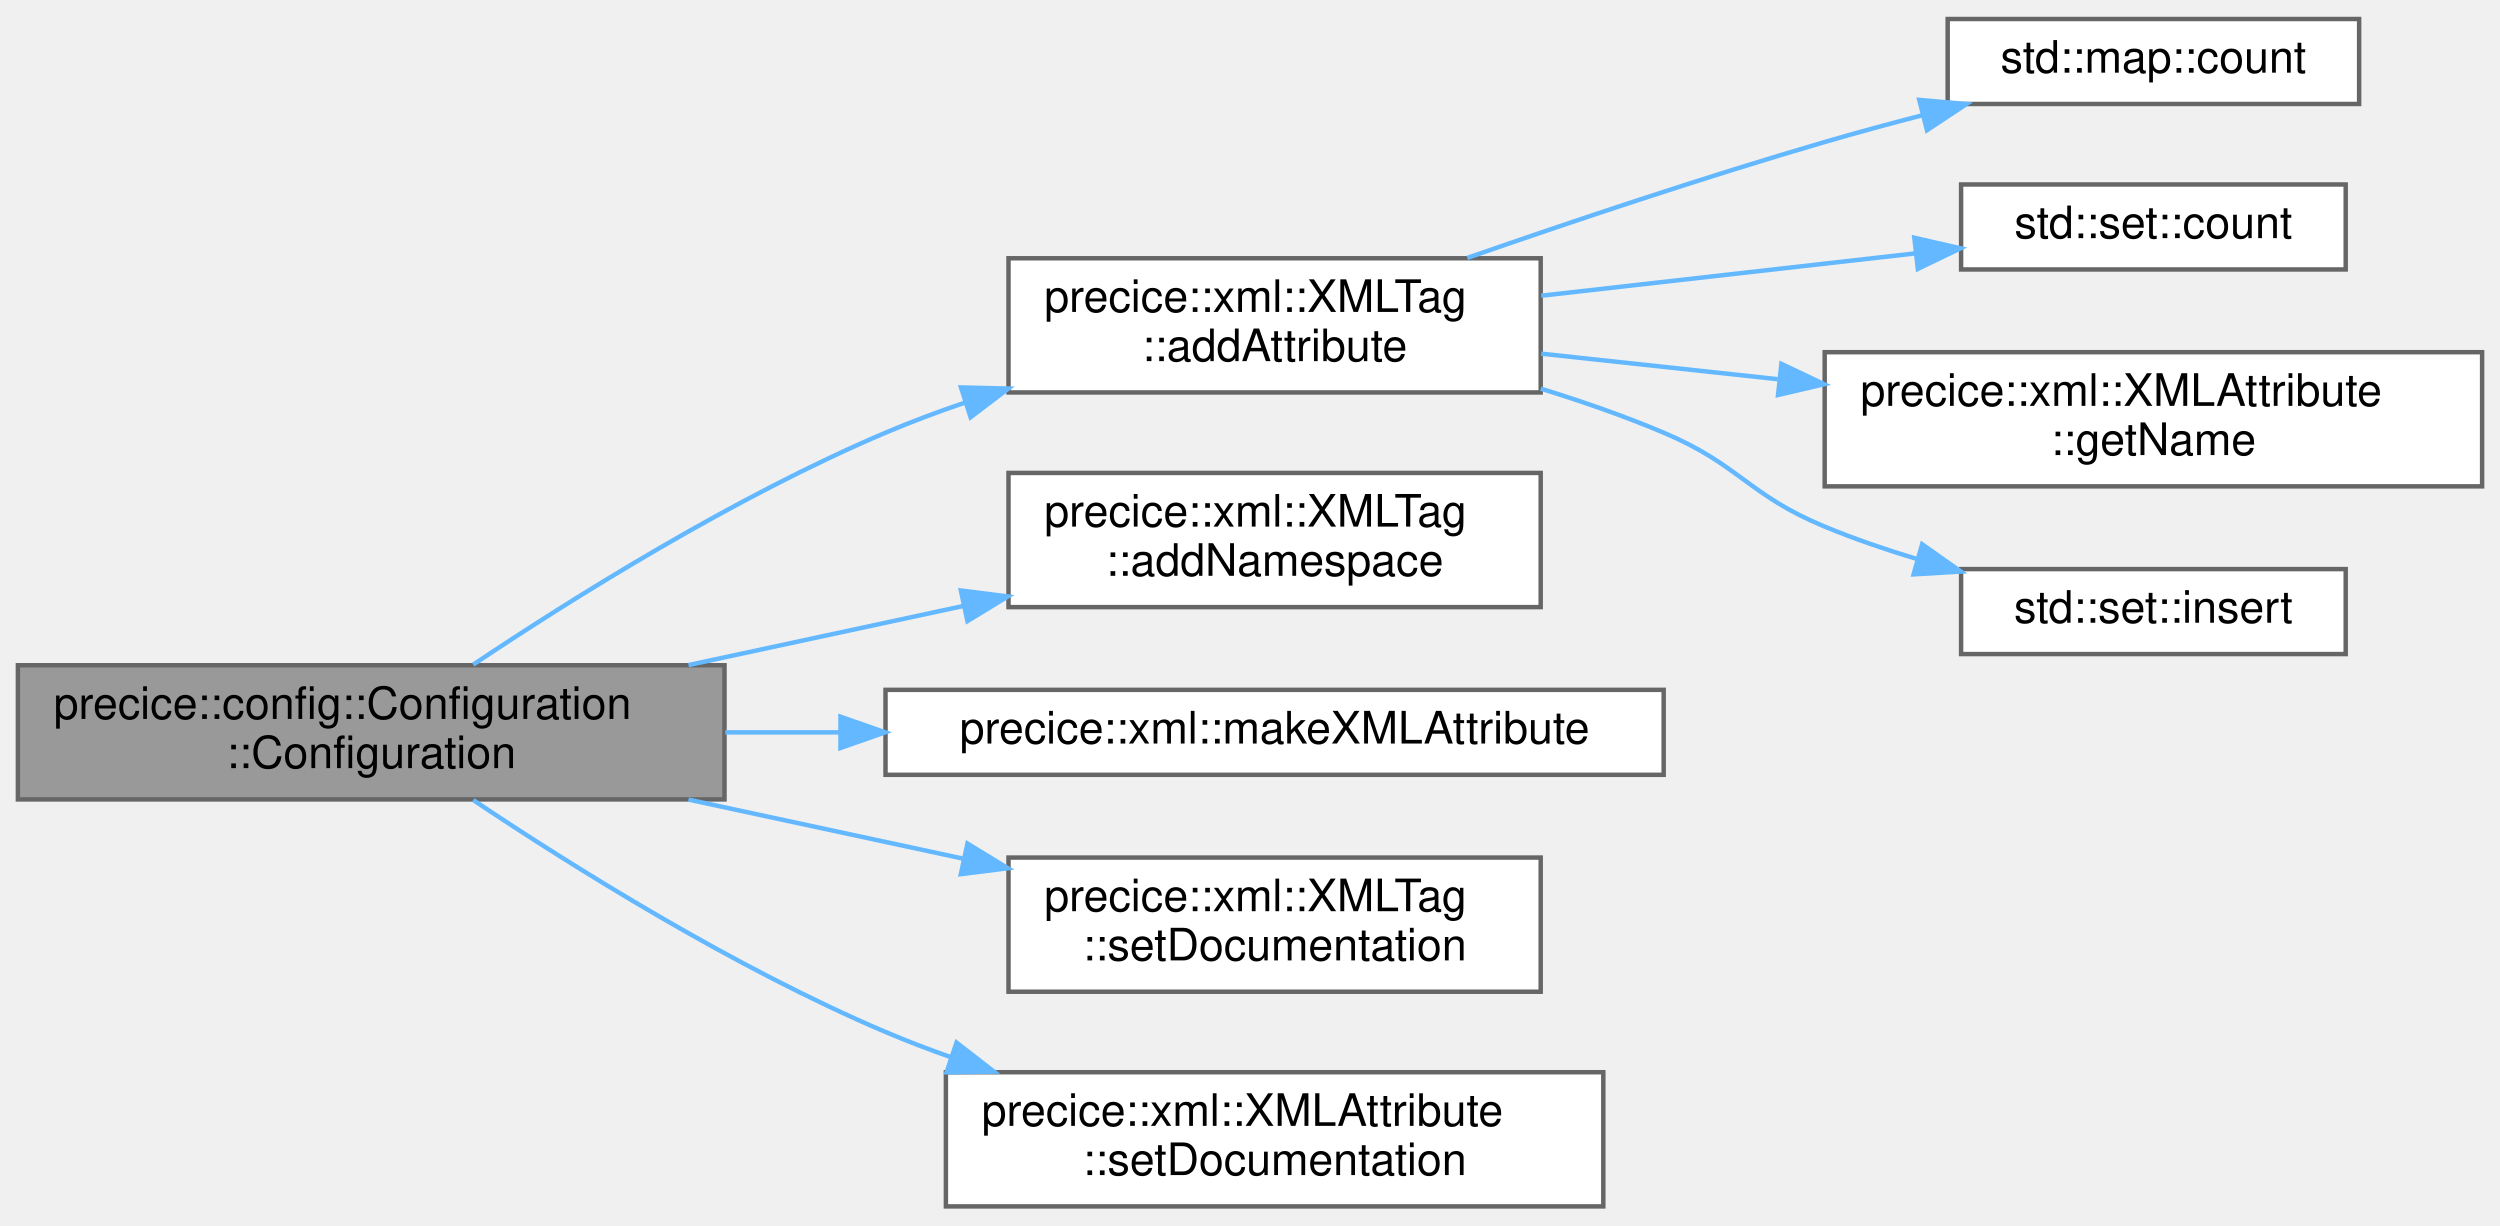
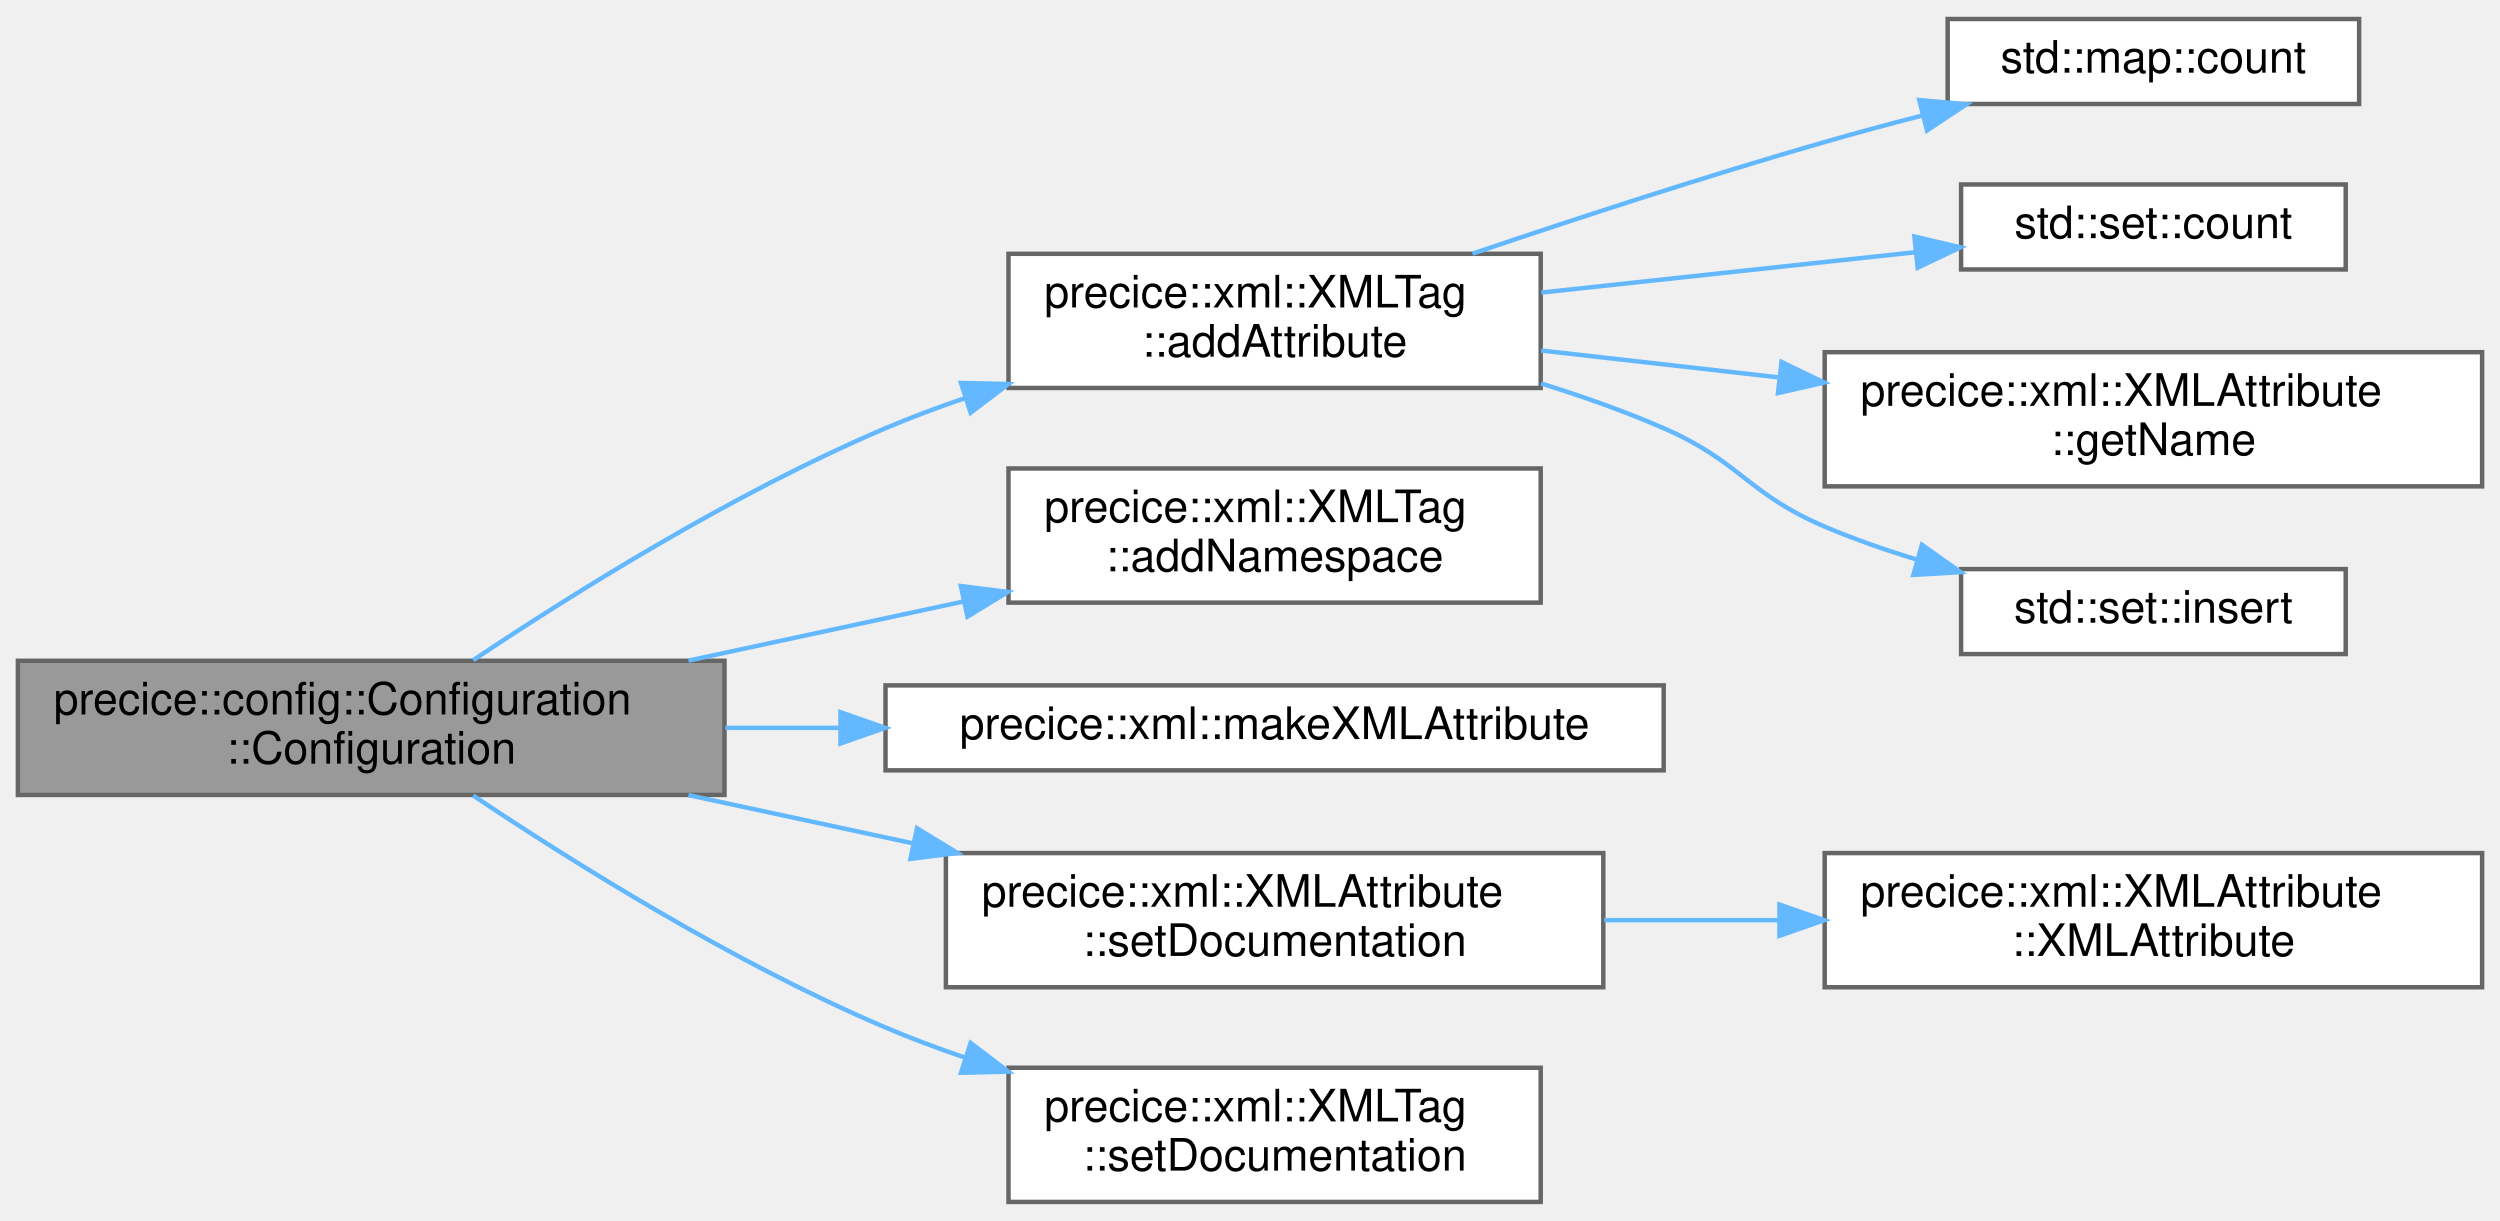
- <svg xmlns="http://www.w3.org/2000/svg" xmlns:xlink="http://www.w3.org/1999/xlink" width="559pt" height="274pt" viewBox="0.00 0.00 559.00 273.50">
-   <g id="graph0" class="graph" transform="scale(1 1) rotate(0) translate(4 269.5)">
+ <svg xmlns="http://www.w3.org/2000/svg" xmlns:xlink="http://www.w3.org/1999/xlink" width="559pt" height="273pt" viewBox="0.00 0.00 559.00 272.50">
+   <g id="graph0" class="graph" transform="scale(1 1) rotate(0) translate(4 268.5)">
    <g id="Node000001" class="node">
      <g id="a_Node000001">
        <a xlink:title=" ">
          <polygon fill="#999999" stroke="#666666" points="158,-121 0,-121 0,-91 158,-91 158,-121" />
          <text text-anchor="start" x="8" y="-109" font-family="Helvetica,sans-Serif" font-size="10.00">precice::config::Configuration</text>
          <text text-anchor="middle" x="79" y="-98" font-family="Helvetica,sans-Serif" font-size="10.00">::Configuration</text>
        </a>
      </g>
    </g>
    <g id="Node000002" class="node">
      <g id="a_Node000002">
        <a xlink:href="classprecice_1_1xml_1_1XMLTag.html#af1e842f982d0efa6f85412a23a110529" target="_top" xlink:title="Removes the XML subtag with given name.">
          <polygon fill="white" stroke="#666666" points="340.5,-212 221.5,-212 221.5,-182 340.5,-182 340.5,-212" />
          <text text-anchor="start" x="229.5" y="-200" font-family="Helvetica,sans-Serif" font-size="10.00">precice::xml::XMLTag</text>
          <text text-anchor="middle" x="281" y="-189" font-family="Helvetica,sans-Serif" font-size="10.00">::addAttribute</text>
        </a>
      </g>
    </g>
    <g id="edge1_Node000001_Node000002" class="edge">
      <g id="a_edge1_Node000001_Node000002">
        <a xlink:title=" ">
          <path fill="none" stroke="#63b8ff" d="M101.81,-121.14C124.11,-136.06 160.19,-158.64 194,-173 199.71,-175.43 205.74,-177.68 211.85,-179.76" />
          <polygon fill="#63b8ff" stroke="#63b8ff" points="210.88,-183.12 221.47,-182.87 213.03,-176.46 210.88,-183.12" />
        </a>
      </g>
    </g>
    <g id="Node000007" class="node">
      <g id="a_Node000007">
        <a xlink:href="classprecice_1_1xml_1_1XMLTag.html#ad272958eea7dbdd4a0b2211a8e3214f6" target="_top" xlink:title="Adds a namespace to the tag.">
          <polygon fill="white" stroke="#666666" points="340.5,-164 221.5,-164 221.5,-134 340.5,-134 340.5,-164" />
          <text text-anchor="start" x="229.5" y="-152" font-family="Helvetica,sans-Serif" font-size="10.00">precice::xml::XMLTag</text>
          <text text-anchor="middle" x="281" y="-141" font-family="Helvetica,sans-Serif" font-size="10.00">::addNamespace</text>
        </a>
      </g>
    </g>
    <g id="edge6_Node000001_Node000007" class="edge">
      <g id="a_edge6_Node000001_Node000007">
        <a xlink:title=" ">
          <path fill="none" stroke="#63b8ff" d="M149.95,-121.04C169.9,-125.33 191.6,-129.99 211.47,-134.27" />
          <polygon fill="#63b8ff" stroke="#63b8ff" points="210.85,-137.71 221.36,-136.39 212.32,-130.87 210.85,-137.71" />
        </a>
      </g>
    </g>
    <g id="Node000008" class="node">
      <g id="a_Node000008">
        <a xlink:href="namespaceprecice_1_1xml.html#a9a80a0a1d5ad55919c8d8ba8d74e077d" target="_top" xlink:title=" ">
          <polygon fill="white" stroke="#666666" points="368,-115.5 194,-115.5 194,-96.5 368,-96.5 368,-115.5" />
          <text text-anchor="middle" x="281" y="-103.5" font-family="Helvetica,sans-Serif" font-size="10.00">precice::xml::makeXMLAttribute</text>
        </a>
      </g>
    </g>
    <g id="edge7_Node000001_Node000008" class="edge">
      <g id="a_edge7_Node000001_Node000008">
        <a xlink:title=" ">
          <path fill="none" stroke="#63b8ff" d="M158.18,-106C166.61,-106 175.25,-106 183.86,-106" />
          <polygon fill="#63b8ff" stroke="#63b8ff" points="183.93,-109.5 193.93,-106 183.93,-102.5 183.93,-109.5" />
        </a>
      </g>
    </g>
    <g id="Node000009" class="node">
      <g id="a_Node000009">
-         <a xlink:href="classprecice_1_1xml_1_1XMLTag.html#a41d7876b31d73a23ed8d04b996d45279" target="_top" xlink:title="Adds a description of the purpose of this XML tag.">
-           <polygon fill="white" stroke="#666666" points="340.5,-78 221.5,-78 221.5,-48 340.5,-48 340.5,-78" />
-           <text text-anchor="start" x="229.5" y="-66" font-family="Helvetica,sans-Serif" font-size="10.00">precice::xml::XMLTag</text>
+         <a xlink:href="classprecice_1_1xml_1_1XMLAttribute.html#ae6ec83e00d2bfd4e0a8263ded3182678" target="_top" xlink:title="Sets a documentation string for the attribute.">
+           <polygon fill="white" stroke="#666666" points="354.5,-78 207.5,-78 207.5,-48 354.5,-48 354.5,-78" />
+           <text text-anchor="start" x="215.5" y="-66" font-family="Helvetica,sans-Serif" font-size="10.00">precice::xml::XMLAttribute</text>
          <text text-anchor="middle" x="281" y="-55" font-family="Helvetica,sans-Serif" font-size="10.00">::setDocumentation</text>
        </a>
      </g>
    </g>
    <g id="edge8_Node000001_Node000009" class="edge">
      <g id="a_edge8_Node000001_Node000009">
        <a xlink:title=" ">
-           <path fill="none" stroke="#63b8ff" d="M149.95,-90.96C169.9,-86.67 191.6,-82.01 211.47,-77.73" />
-           <polygon fill="#63b8ff" stroke="#63b8ff" points="212.32,-81.13 221.36,-75.61 210.85,-74.29 212.32,-81.13" />
+           <path fill="none" stroke="#63b8ff" d="M149.95,-90.96C166.09,-87.49 183.38,-83.77 199.91,-80.22" />
+           <polygon fill="#63b8ff" stroke="#63b8ff" points="201.05,-83.55 210.09,-78.03 199.58,-76.71 201.05,-83.55" />
        </a>
      </g>
    </g>
-     <g id="Node000010" class="node">
-       <g id="a_Node000010">
-         <a xlink:href="classprecice_1_1xml_1_1XMLAttribute.html#ae336b527b63afb29a0860ced596535e6" target="_top" xlink:title="Sets a documentation string for the attribute.">
-           <polygon fill="white" stroke="#666666" points="354.5,-30 207.5,-30 207.5,0 354.5,0 354.5,-30" />
-           <text text-anchor="start" x="215.5" y="-18" font-family="Helvetica,sans-Serif" font-size="10.00">precice::xml::XMLAttribute</text>
+     <g id="Node000011" class="node">
+       <g id="a_Node000011">
+         <a xlink:href="classprecice_1_1xml_1_1XMLTag.html#a7e13b793f414fd2fea562f2ad1e2a1d9" target="_top" xlink:title="Adds a description of the purpose of this XML tag.">
+           <polygon fill="white" stroke="#666666" points="340.5,-30 221.5,-30 221.5,0 340.5,0 340.5,-30" />
+           <text text-anchor="start" x="229.5" y="-18" font-family="Helvetica,sans-Serif" font-size="10.00">precice::xml::XMLTag</text>
          <text text-anchor="middle" x="281" y="-7" font-family="Helvetica,sans-Serif" font-size="10.00">::setDocumentation</text>
        </a>
      </g>
    </g>
-     <g id="edge9_Node000001_Node000010" class="edge">
-       <g id="a_edge9_Node000001_Node000010">
+     <g id="edge10_Node000001_Node000011" class="edge">
+       <g id="a_edge10_Node000001_Node000011">
        <a xlink:title=" ">
-           <path fill="none" stroke="#63b8ff" d="M101.81,-90.86C124.11,-75.94 160.19,-53.36 194,-39 198.69,-37.01 203.6,-35.13 208.59,-33.37" />
-           <polygon fill="#63b8ff" stroke="#63b8ff" points="209.88,-36.63 218.26,-30.13 207.66,-29.99 209.88,-36.63" />
+           <path fill="none" stroke="#63b8ff" d="M101.81,-90.86C124.11,-75.94 160.19,-53.36 194,-39 199.71,-36.57 205.74,-34.32 211.85,-32.24" />
+           <polygon fill="#63b8ff" stroke="#63b8ff" points="213.03,-35.54 221.47,-29.13 210.88,-28.88 213.03,-35.54" />
        </a>
      </g>
    </g>
    <g id="Node000003" class="node">
      <g id="a_Node000003">
        <a target="_parent" xlink:href="http://en.cppreference.com/w/cpp/container/map/count.html#" xlink:title=" ">
-           <polygon fill="white" stroke="#666666" points="523.5,-265.5 431.5,-265.5 431.5,-246.5 523.5,-246.5 523.5,-265.5" />
-           <text text-anchor="middle" x="477.5" y="-253.5" font-family="Helvetica,sans-Serif" font-size="10.00">std::map::count</text>
+           <polygon fill="white" stroke="#666666" points="523.5,-264.5 431.5,-264.5 431.5,-245.5 523.5,-245.5 523.5,-264.5" />
+           <text text-anchor="middle" x="477.5" y="-252.5" font-family="Helvetica,sans-Serif" font-size="10.00">std::map::count</text>
        </a>
      </g>
    </g>
    <g id="edge2_Node000002_Node000003" class="edge">
      <g id="a_edge2_Node000002_Node000003">
        <a xlink:title=" ">
-           <path fill="none" stroke="#63b8ff" d="M324.08,-212.08C347.47,-220.22 377.19,-230.18 404,-238 411.02,-240.05 418.46,-242.07 425.8,-243.97" />
-           <polygon fill="#63b8ff" stroke="#63b8ff" points="425.15,-247.41 435.7,-246.48 426.87,-240.63 425.15,-247.41" />
+           <path fill="none" stroke="#63b8ff" d="M325.24,-212.03C348.46,-219.89 377.65,-229.42 404,-237 411.03,-239.02 418.47,-241.03 425.82,-242.92" />
+           <polygon fill="#63b8ff" stroke="#63b8ff" points="425.16,-246.37 435.71,-245.43 426.88,-239.58 425.16,-246.37" />
        </a>
      </g>
    </g>
    <g id="Node000004" class="node">
      <g id="a_Node000004">
        <a target="_parent" xlink:href="http://en.cppreference.com/w/cpp/container/set/count.html#" xlink:title=" ">
-           <polygon fill="white" stroke="#666666" points="520.5,-228.5 434.5,-228.5 434.5,-209.5 520.5,-209.5 520.5,-228.5" />
-           <text text-anchor="middle" x="477.5" y="-216.5" font-family="Helvetica,sans-Serif" font-size="10.00">std::set::count</text>
+           <polygon fill="white" stroke="#666666" points="520.5,-227.5 434.5,-227.5 434.5,-208.5 520.5,-208.5 520.5,-227.5" />
+           <text text-anchor="middle" x="477.5" y="-215.5" font-family="Helvetica,sans-Serif" font-size="10.00">std::set::count</text>
        </a>
      </g>
    </g>
    <g id="edge3_Node000002_Node000004" class="edge">
      <g id="a_edge3_Node000002_Node000004">
        <a xlink:title=" ">
-           <path fill="none" stroke="#63b8ff" d="M340.62,-203.63C367.28,-206.65 398.57,-210.19 424.4,-213.11" />
-           <polygon fill="#63b8ff" stroke="#63b8ff" points="424.04,-216.59 434.37,-214.23 424.83,-209.63 424.04,-216.59" />
+           <path fill="none" stroke="#63b8ff" d="M340.62,-203.33C367.28,-206.21 398.57,-209.59 424.4,-212.37" />
+           <polygon fill="#63b8ff" stroke="#63b8ff" points="424.05,-215.86 434.37,-213.45 424.8,-208.9 424.05,-215.86" />
        </a>
      </g>
    </g>
    <g id="Node000005" class="node">
      <g id="a_Node000005">
        <a xlink:href="classprecice_1_1xml_1_1XMLAttribute.html#aa00da780a944ba7db691f02b569b61d2" target="_top" xlink:title=" ">
-           <polygon fill="white" stroke="#666666" points="551,-191 404,-191 404,-161 551,-161 551,-191" />
-           <text text-anchor="start" x="412" y="-179" font-family="Helvetica,sans-Serif" font-size="10.00">precice::xml::XMLAttribute</text>
-           <text text-anchor="middle" x="477.5" y="-168" font-family="Helvetica,sans-Serif" font-size="10.00">::getName</text>
+           <polygon fill="white" stroke="#666666" points="551,-190 404,-190 404,-160 551,-160 551,-190" />
+           <text text-anchor="start" x="412" y="-178" font-family="Helvetica,sans-Serif" font-size="10.00">precice::xml::XMLAttribute</text>
+           <text text-anchor="middle" x="477.5" y="-167" font-family="Helvetica,sans-Serif" font-size="10.00">::getName</text>
        </a>
      </g>
    </g>
    <g id="edge4_Node000002_Node000005" class="edge">
      <g id="a_edge4_Node000002_Node000005">
        <a xlink:title=" ">
-           <path fill="none" stroke="#63b8ff" d="M340.62,-190.67C357.26,-188.87 375.71,-186.88 393.5,-184.96" />
-           <polygon fill="#63b8ff" stroke="#63b8ff" points="394.32,-188.39 403.89,-183.84 393.57,-181.43 394.32,-188.39" />
+           <path fill="none" stroke="#63b8ff" d="M340.62,-190.37C357.26,-188.49 375.71,-186.4 393.5,-184.39" />
+           <polygon fill="#63b8ff" stroke="#63b8ff" points="394.35,-187.81 403.89,-183.21 393.56,-180.86 394.35,-187.81" />
        </a>
      </g>
    </g>
    <g id="Node000006" class="node">
      <g id="a_Node000006">
        <a target="_parent" xlink:href="http://en.cppreference.com/w/cpp/container/set/insert.html#" xlink:title=" ">
-           <polygon fill="white" stroke="#666666" points="520.5,-142.5 434.5,-142.5 434.5,-123.5 520.5,-123.5 520.5,-142.5" />
-           <text text-anchor="middle" x="477.5" y="-130.5" font-family="Helvetica,sans-Serif" font-size="10.00">std::set::insert</text>
+           <polygon fill="white" stroke="#666666" points="520.5,-141.5 434.5,-141.5 434.5,-122.5 520.5,-122.5 520.5,-141.5" />
+           <text text-anchor="middle" x="477.5" y="-129.5" font-family="Helvetica,sans-Serif" font-size="10.00">std::set::insert</text>
        </a>
      </g>
    </g>
    <g id="edge5_Node000002_Node000006" class="edge">
      <g id="a_edge5_Node000002_Node000006">
        <a xlink:title=" ">
-           <path fill="none" stroke="#63b8ff" d="M340.52,-182.85C349.85,-179.97 359.29,-176.68 368,-173 385.06,-165.78 386.88,-159.08 404,-152 410.61,-149.26 417.73,-146.83 424.83,-144.69" />
-           <polygon fill="#63b8ff" stroke="#63b8ff" points="425.79,-148.05 434.45,-141.95 423.88,-141.32 425.79,-148.05" />
+           <path fill="none" stroke="#63b8ff" d="M340.59,-183C349.91,-180.11 359.33,-176.77 368,-173 385.19,-165.52 386.75,-158.34 404,-151 410.58,-148.2 417.69,-145.72 424.78,-143.56" />
+           <polygon fill="#63b8ff" stroke="#63b8ff" points="425.74,-146.93 434.4,-140.81 423.82,-140.2 425.74,-146.93" />
+         </a>
+       </g>
+     </g>
+     <g id="Node000010" class="node">
+       <g id="a_Node000010">
+         <a xlink:href="classprecice_1_1xml_1_1XMLAttribute.html#aabe7dcb8b1549b7d14ab59b04eff751a" target="_top" xlink:title=" ">
+           <polygon fill="white" stroke="#666666" points="551,-78 404,-78 404,-48 551,-48 551,-78" />
+           <text text-anchor="start" x="412" y="-66" font-family="Helvetica,sans-Serif" font-size="10.00">precice::xml::XMLAttribute</text>
+           <text text-anchor="middle" x="477.5" y="-55" font-family="Helvetica,sans-Serif" font-size="10.00">::XMLAttribute</text>
+         </a>
+       </g>
+     </g>
+     <g id="edge9_Node000009_Node000010" class="edge">
+       <g id="a_edge9_Node000009_Node000010">
+         <a xlink:title=" ">
+           <path fill="none" stroke="#63b8ff" d="M354.7,-63C367.39,-63 380.67,-63 393.6,-63" />
+           <polygon fill="#63b8ff" stroke="#63b8ff" points="393.89,-66.5 403.89,-63 393.89,-59.5 393.89,-66.5" />
        </a>
      </g>
    </g>
  </g>
</svg>
